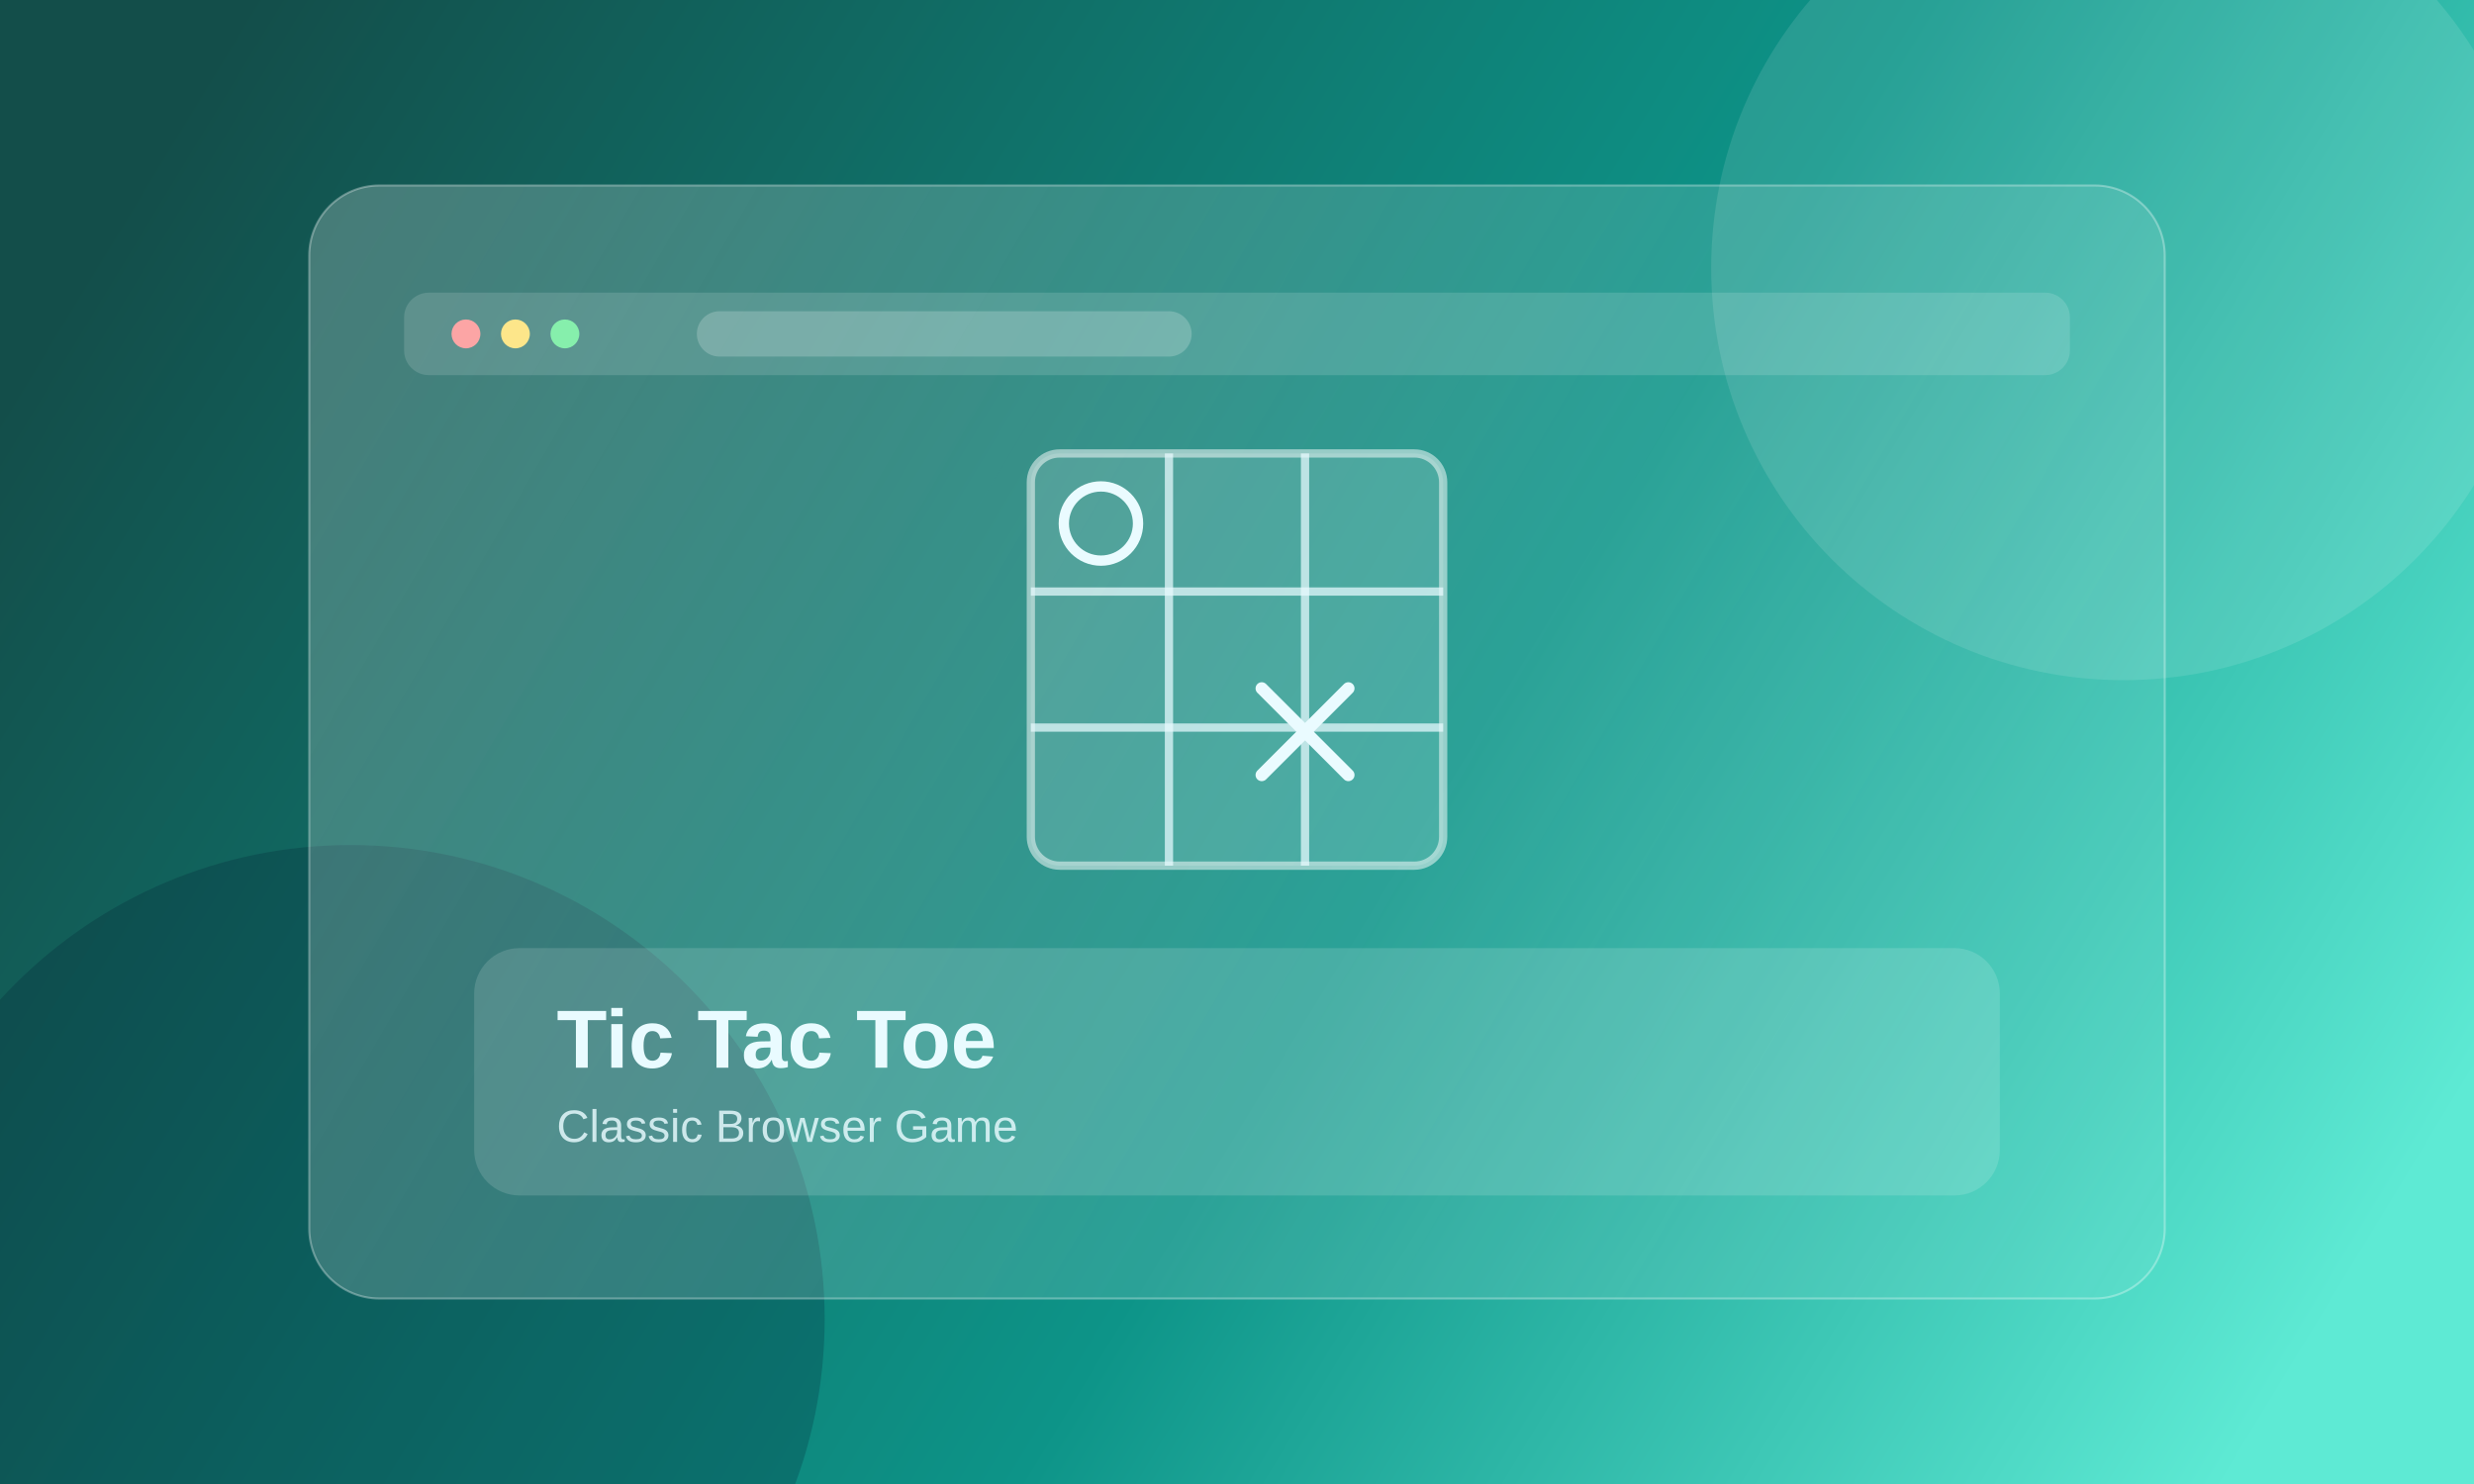
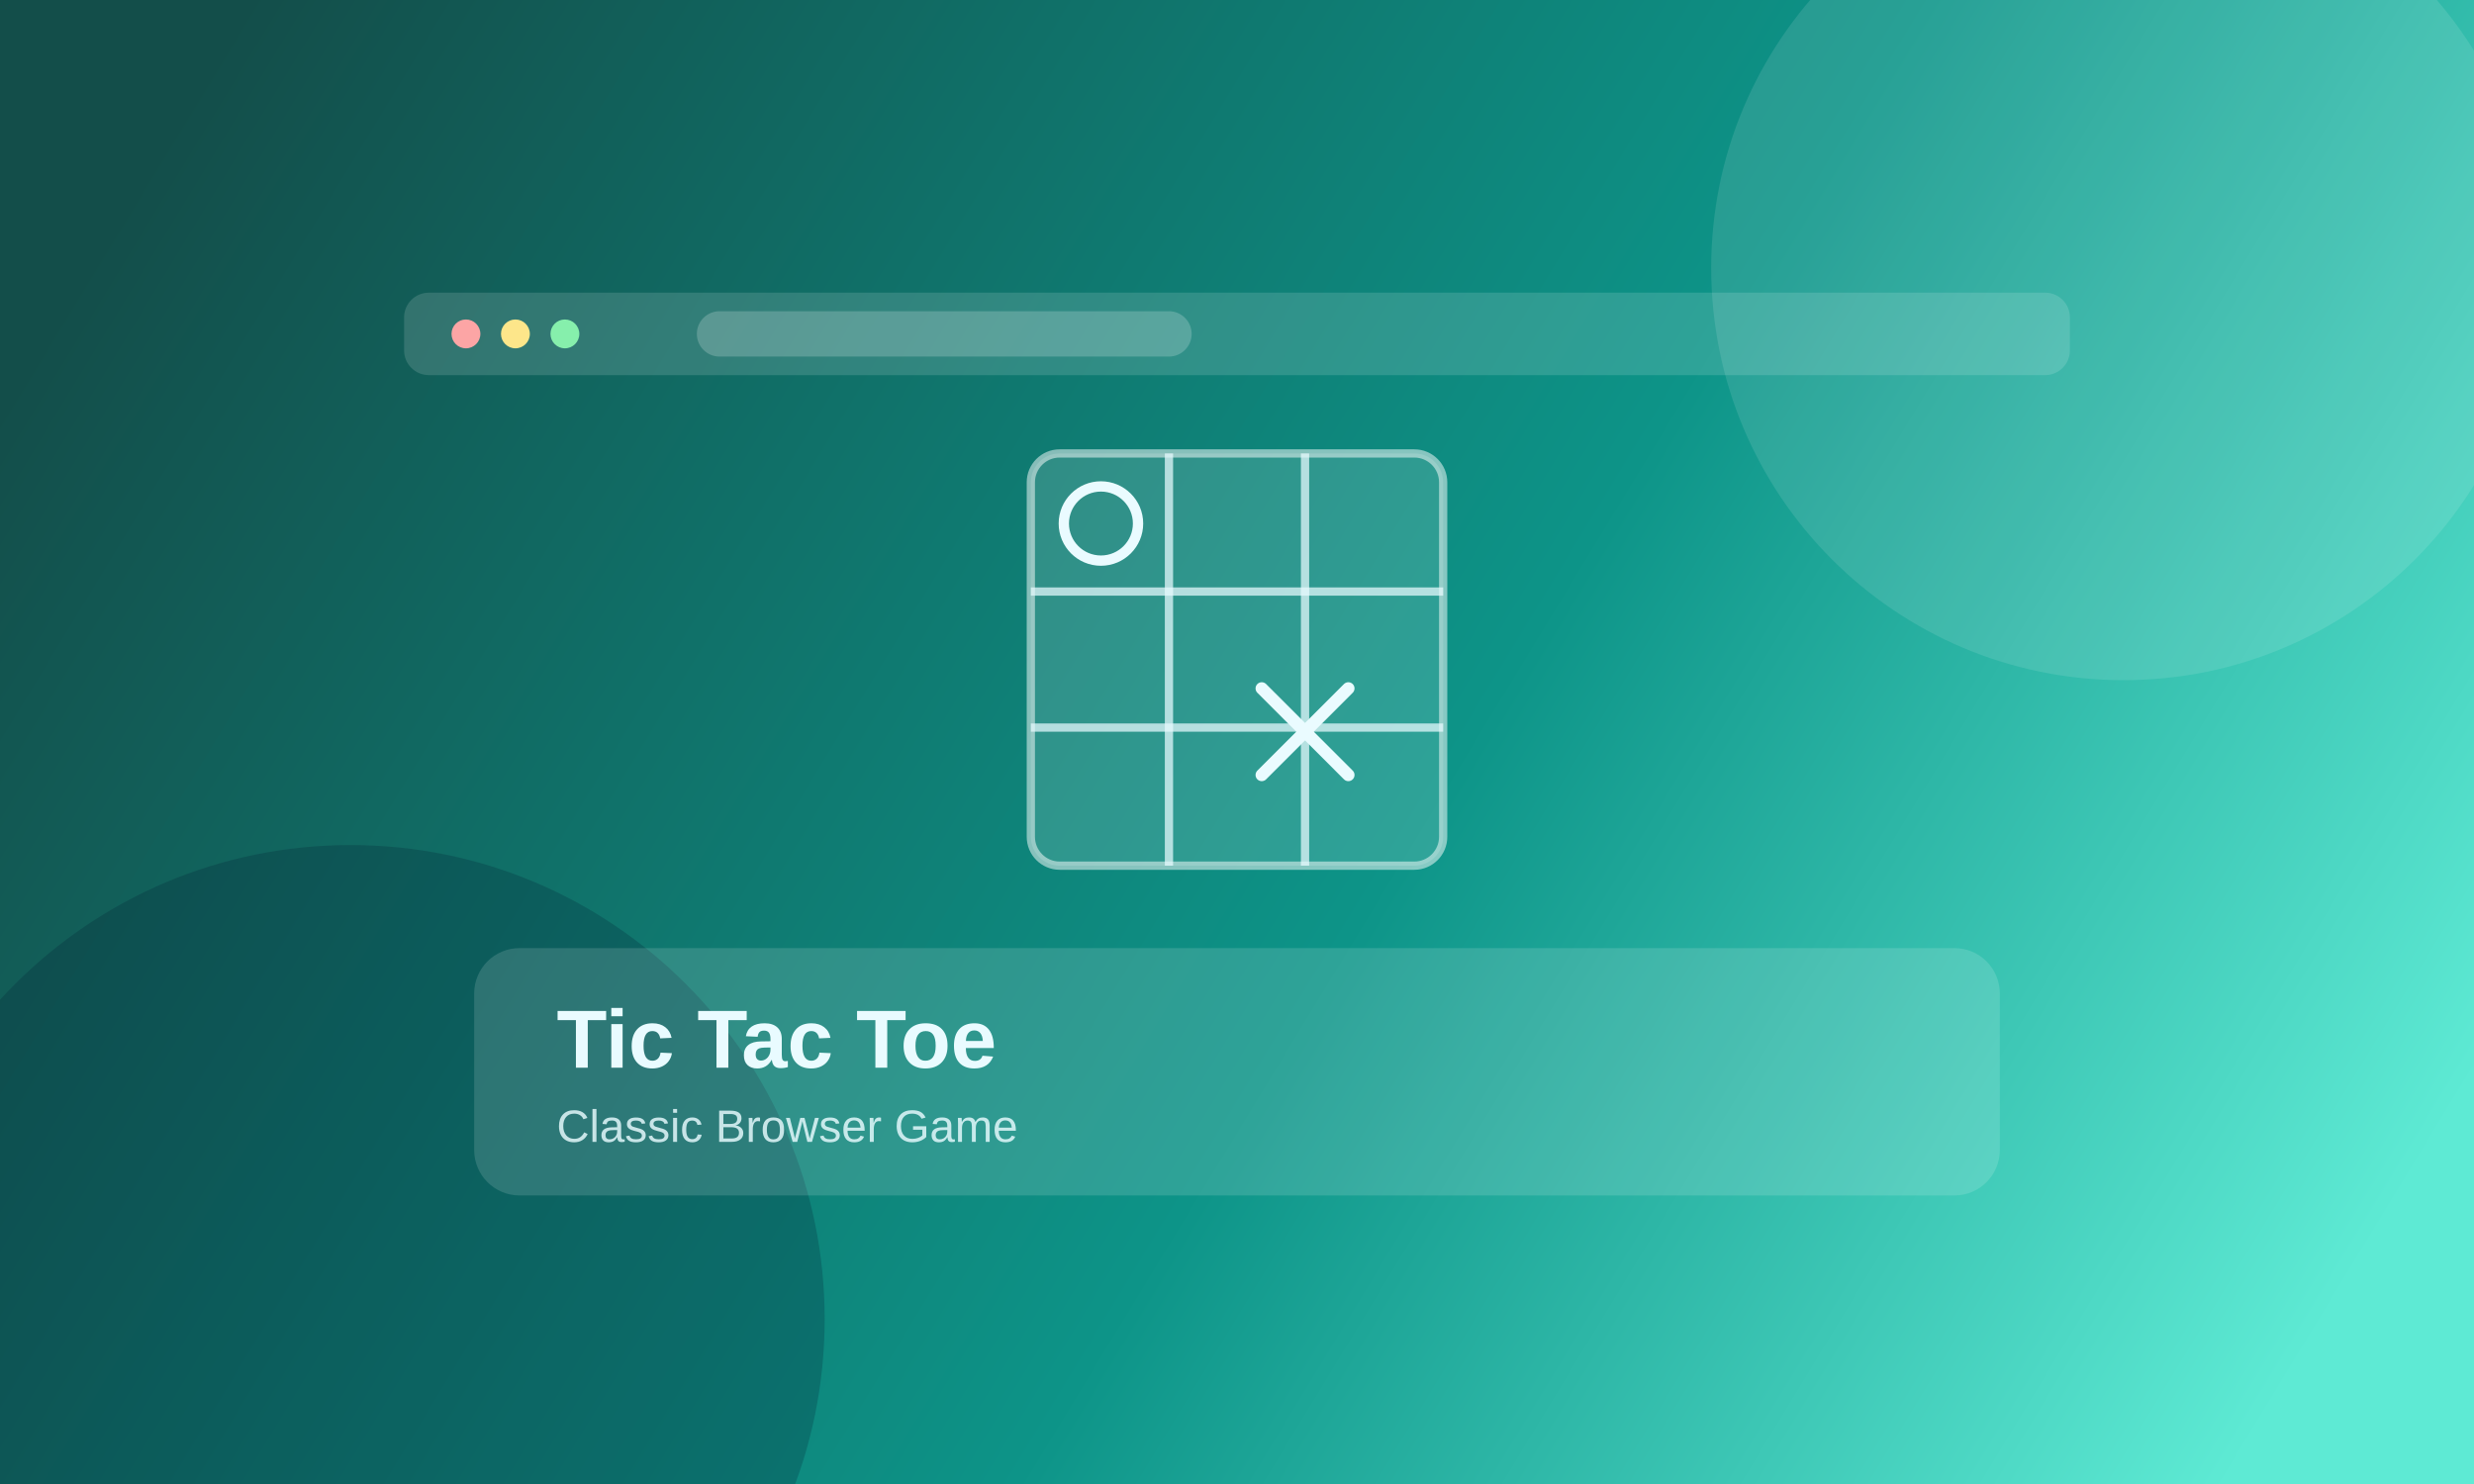
<svg xmlns="http://www.w3.org/2000/svg" width="1200" height="720" viewBox="0 0 1200 720" fill="none" role="img" aria-labelledby="title desc">
  <defs>
    <linearGradient id="bg" x1="90" y1="50" x2="1110" y2="670" gradientUnits="userSpaceOnUse">
      <stop stop-color="#134E4A" />
      <stop offset="0.58" stop-color="#0D9488" />
      <stop offset="1" stop-color="#5EEAD4" />
    </linearGradient>
    <linearGradient id="glass" x1="170" y1="110" x2="1030" y2="610" gradientUnits="userSpaceOnUse">
      <stop stop-color="white" stop-opacity="0.22" />
      <stop offset="1" stop-color="white" stop-opacity="0.06" />
    </linearGradient>
  </defs>
  <rect width="1200" height="720" fill="url(#bg)" />
  <circle cx="1030" cy="130" r="200" fill="white" fill-opacity="0.11" />
  <circle cx="170" cy="640" r="230" fill="#011A30" fill-opacity="0.22" />
-   <rect x="150" y="90" width="900" height="540" rx="34" fill="url(#glass)" stroke="rgba(255,255,255,0.32)" />
  <rect x="196" y="142" width="808" height="40" rx="12" fill="rgba(255,255,255,0.14)" />
  <circle cx="226" cy="162" r="7" fill="#FCA5A5" />
  <circle cx="250" cy="162" r="7" fill="#FDE68A" />
  <circle cx="274" cy="162" r="7" fill="#86EFAC" />
  <rect x="338" y="151" width="240" height="22" rx="11" fill="rgba(255,255,255,0.2)" />
  <rect x="500" y="220" width="200" height="200" rx="14" fill="rgba(255,255,255,0.14)" stroke="rgba(255,255,255,0.5)" stroke-width="4" />
  <line x1="567" y1="220" x2="567" y2="420" stroke="rgba(233,251,255,0.72)" stroke-width="4" />
  <line x1="633" y1="220" x2="633" y2="420" stroke="rgba(233,251,255,0.72)" stroke-width="4" />
  <line x1="500" y1="287" x2="700" y2="287" stroke="rgba(233,251,255,0.72)" stroke-width="4" />
  <line x1="500" y1="353" x2="700" y2="353" stroke="rgba(233,251,255,0.72)" stroke-width="4" />
  <circle cx="534" cy="254" r="18" stroke="#EAFBFF" stroke-width="5" fill="none" />
  <line x1="612" y1="334" x2="654" y2="376" stroke="#EAFBFF" stroke-width="6" stroke-linecap="round" />
  <line x1="654" y1="334" x2="612" y2="376" stroke="#EAFBFF" stroke-width="6" stroke-linecap="round" />
  <rect x="230" y="460" width="740" height="120" rx="22" fill="rgba(255,255,255,0.14)" />
  <text x="270" y="518" fill="#E9FBFF" font-size="40" font-family="Segoe UI, Arial, sans-serif" font-weight="700">Tic Tac Toe</text>
  <text x="270" y="554" fill="#E9FBFF" fill-opacity="0.82" font-size="22" font-family="Segoe UI, Arial, sans-serif">Classic Browser Game</text>
</svg>
